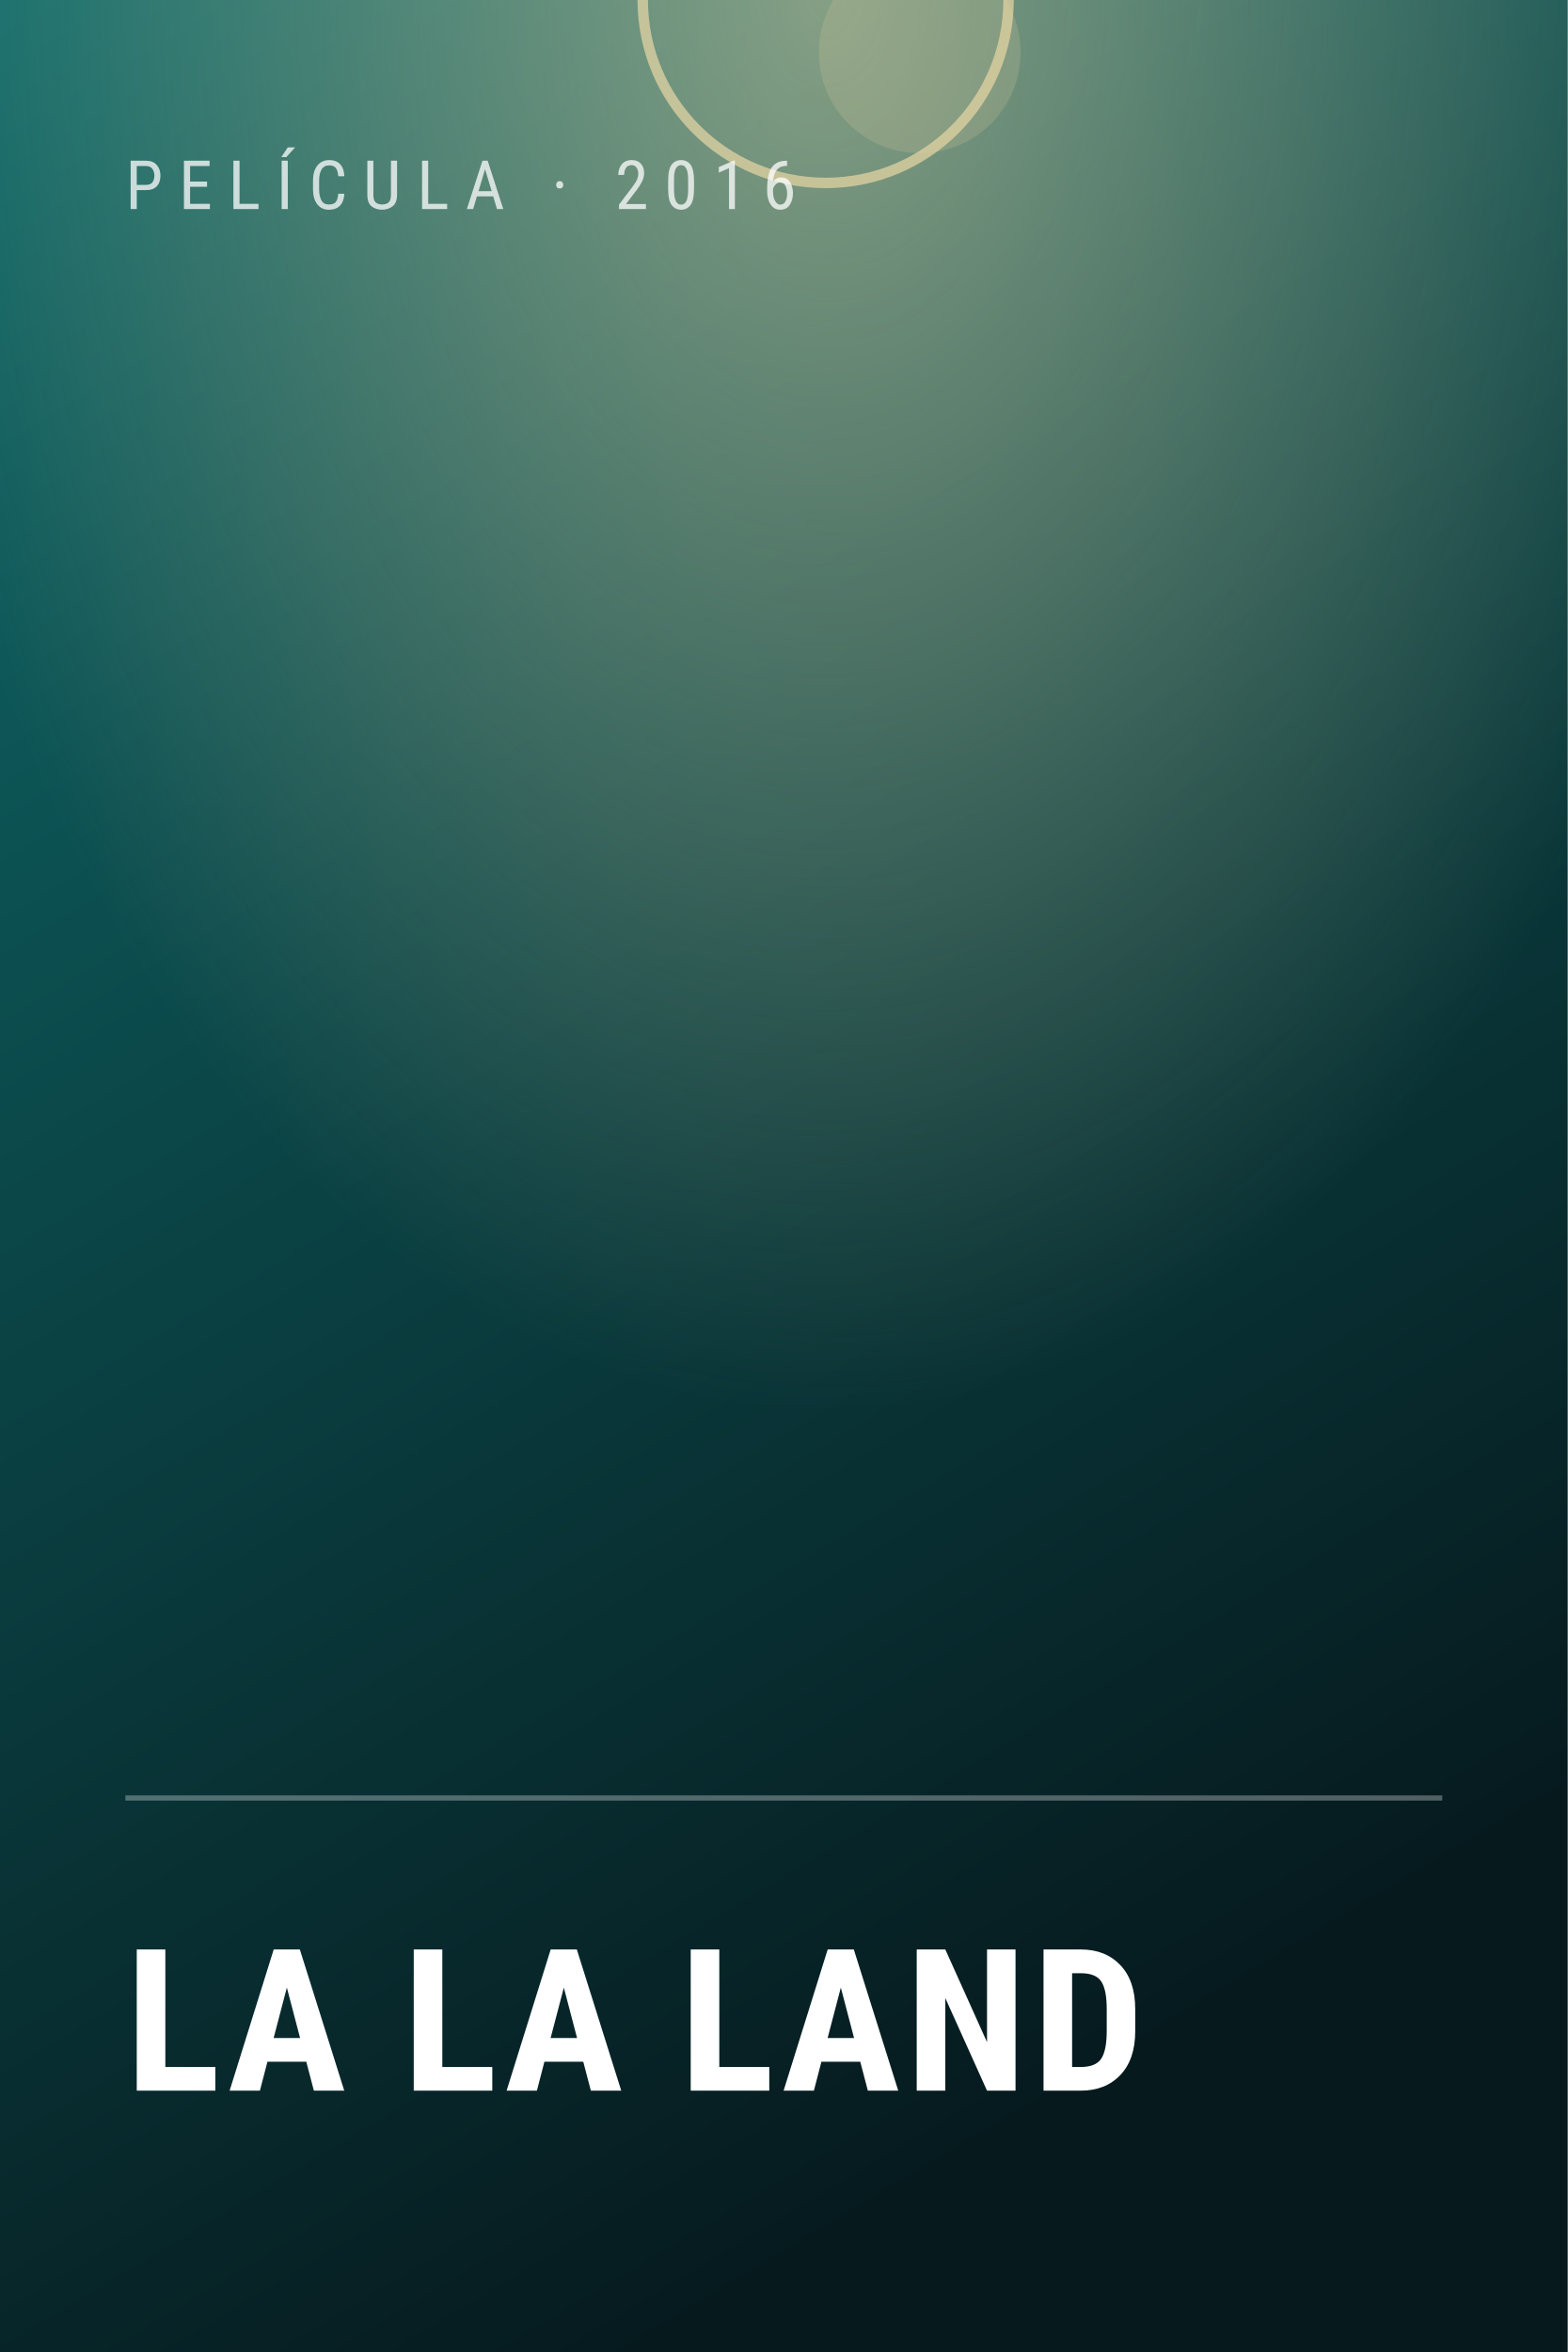
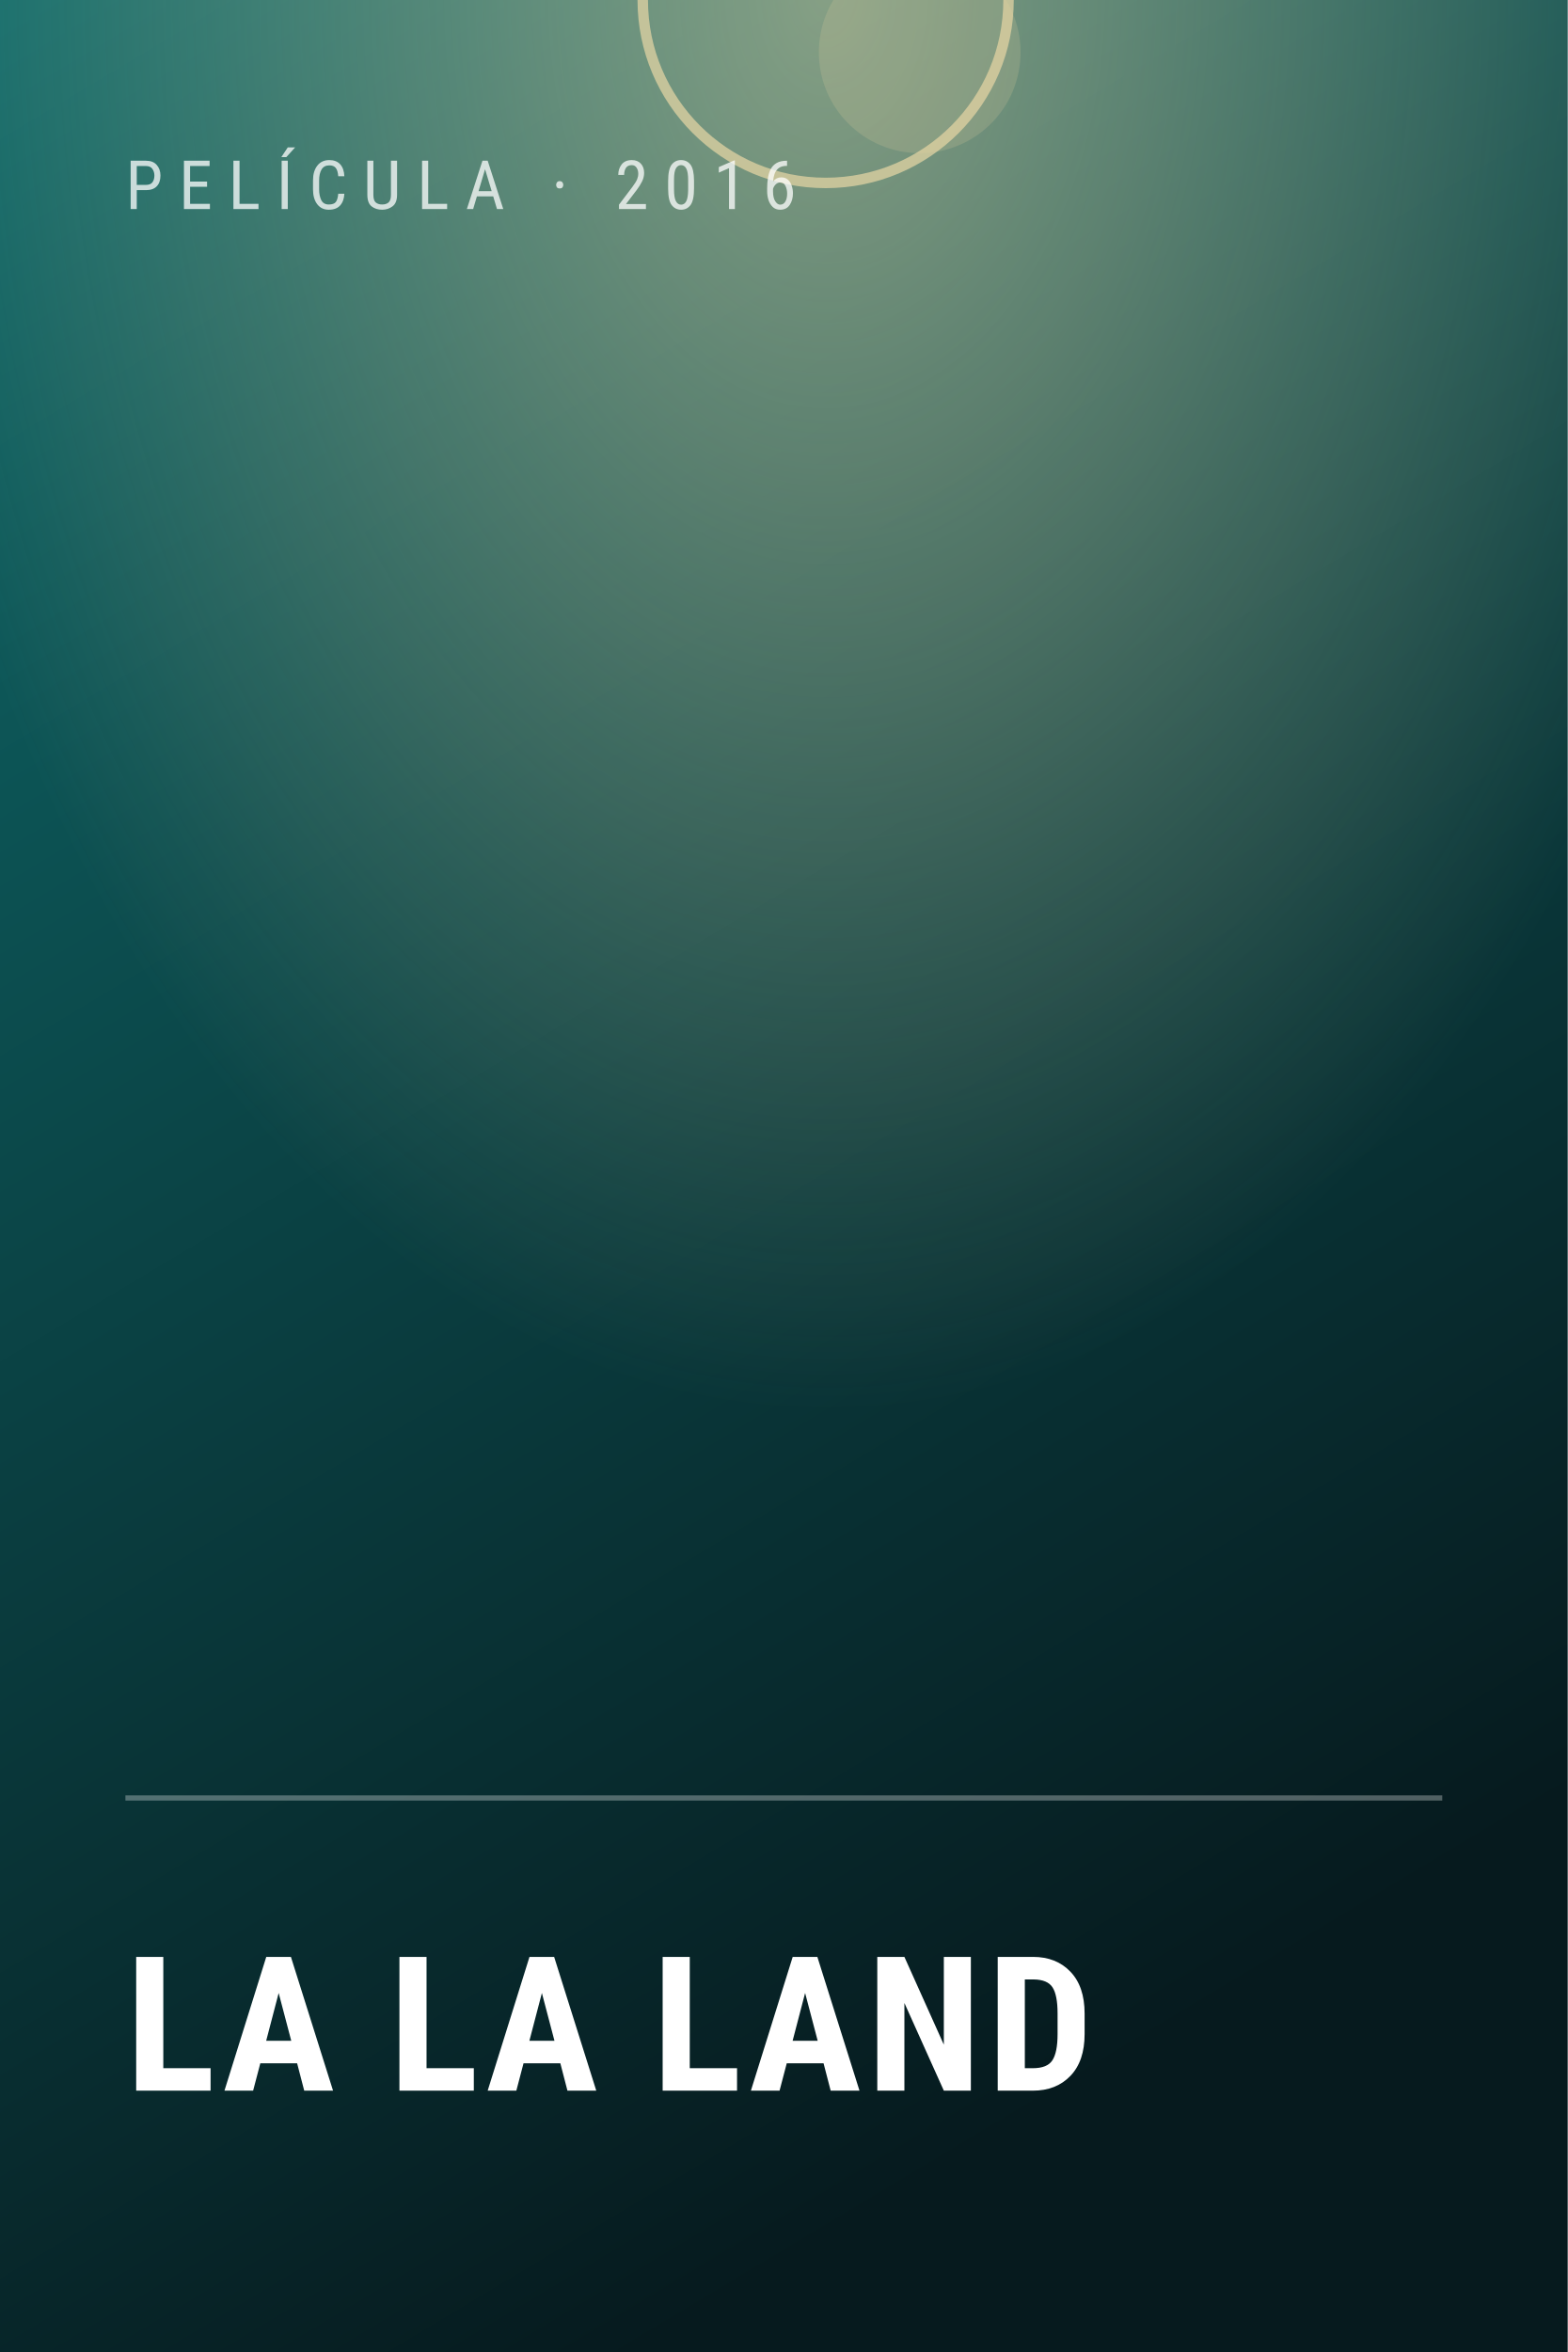
<svg xmlns="http://www.w3.org/2000/svg" viewBox="0 0 300 450" width="300" height="450">
  <defs>
    <linearGradient id="g" x1="0" y1="0" x2="0.4" y2="1">
      <stop offset="0" stop-color="#0f6b6b" />
      <stop offset="1" stop-color="#061a1e" />
    </linearGradient>
    <radialGradient id="l" cx="0.527" cy="0.000" r="0.6">
      <stop offset="0" stop-color="#e9d7a6" stop-opacity=".55" />
      <stop offset="1" stop-color="#e9d7a6" stop-opacity="0" />
    </radialGradient>
  </defs>
  <rect width="300" height="450" fill="url(#g)" />
  <rect width="300" height="450" fill="url(#l)" />
  <circle cx="158" cy="0" r="35" fill="none" stroke="#e9d7a6" stroke-opacity=".7" stroke-width="2" />
  <circle cx="176" cy="10" r="19.3" fill="#e9d7a6" fill-opacity=".18" />
  <line x1="24" x2="276" y1="344" y2="344" stroke="#ffffff" stroke-opacity=".3" />
  <text x="24" y="40" fill="#ffffff" fill-opacity=".75" font-family="Arial Narrow, Roboto Condensed, sans-serif" font-size="13" letter-spacing="3">PELÍCULA · 2016</text>
-   <text fill="#ffffff" font-family="Arial Narrow, Roboto Condensed, Helvetica, sans-serif" font-weight="700" font-size="38" letter-spacing="1">
+   <text fill="#ffffff" font-family="Arial Narrow, Roboto Condensed, Helvetica, sans-serif" font-weight="700" font-size="36" letter-spacing="1">
    <tspan x="24" y="400">LA LA LAND</tspan>
  </text>
</svg>
